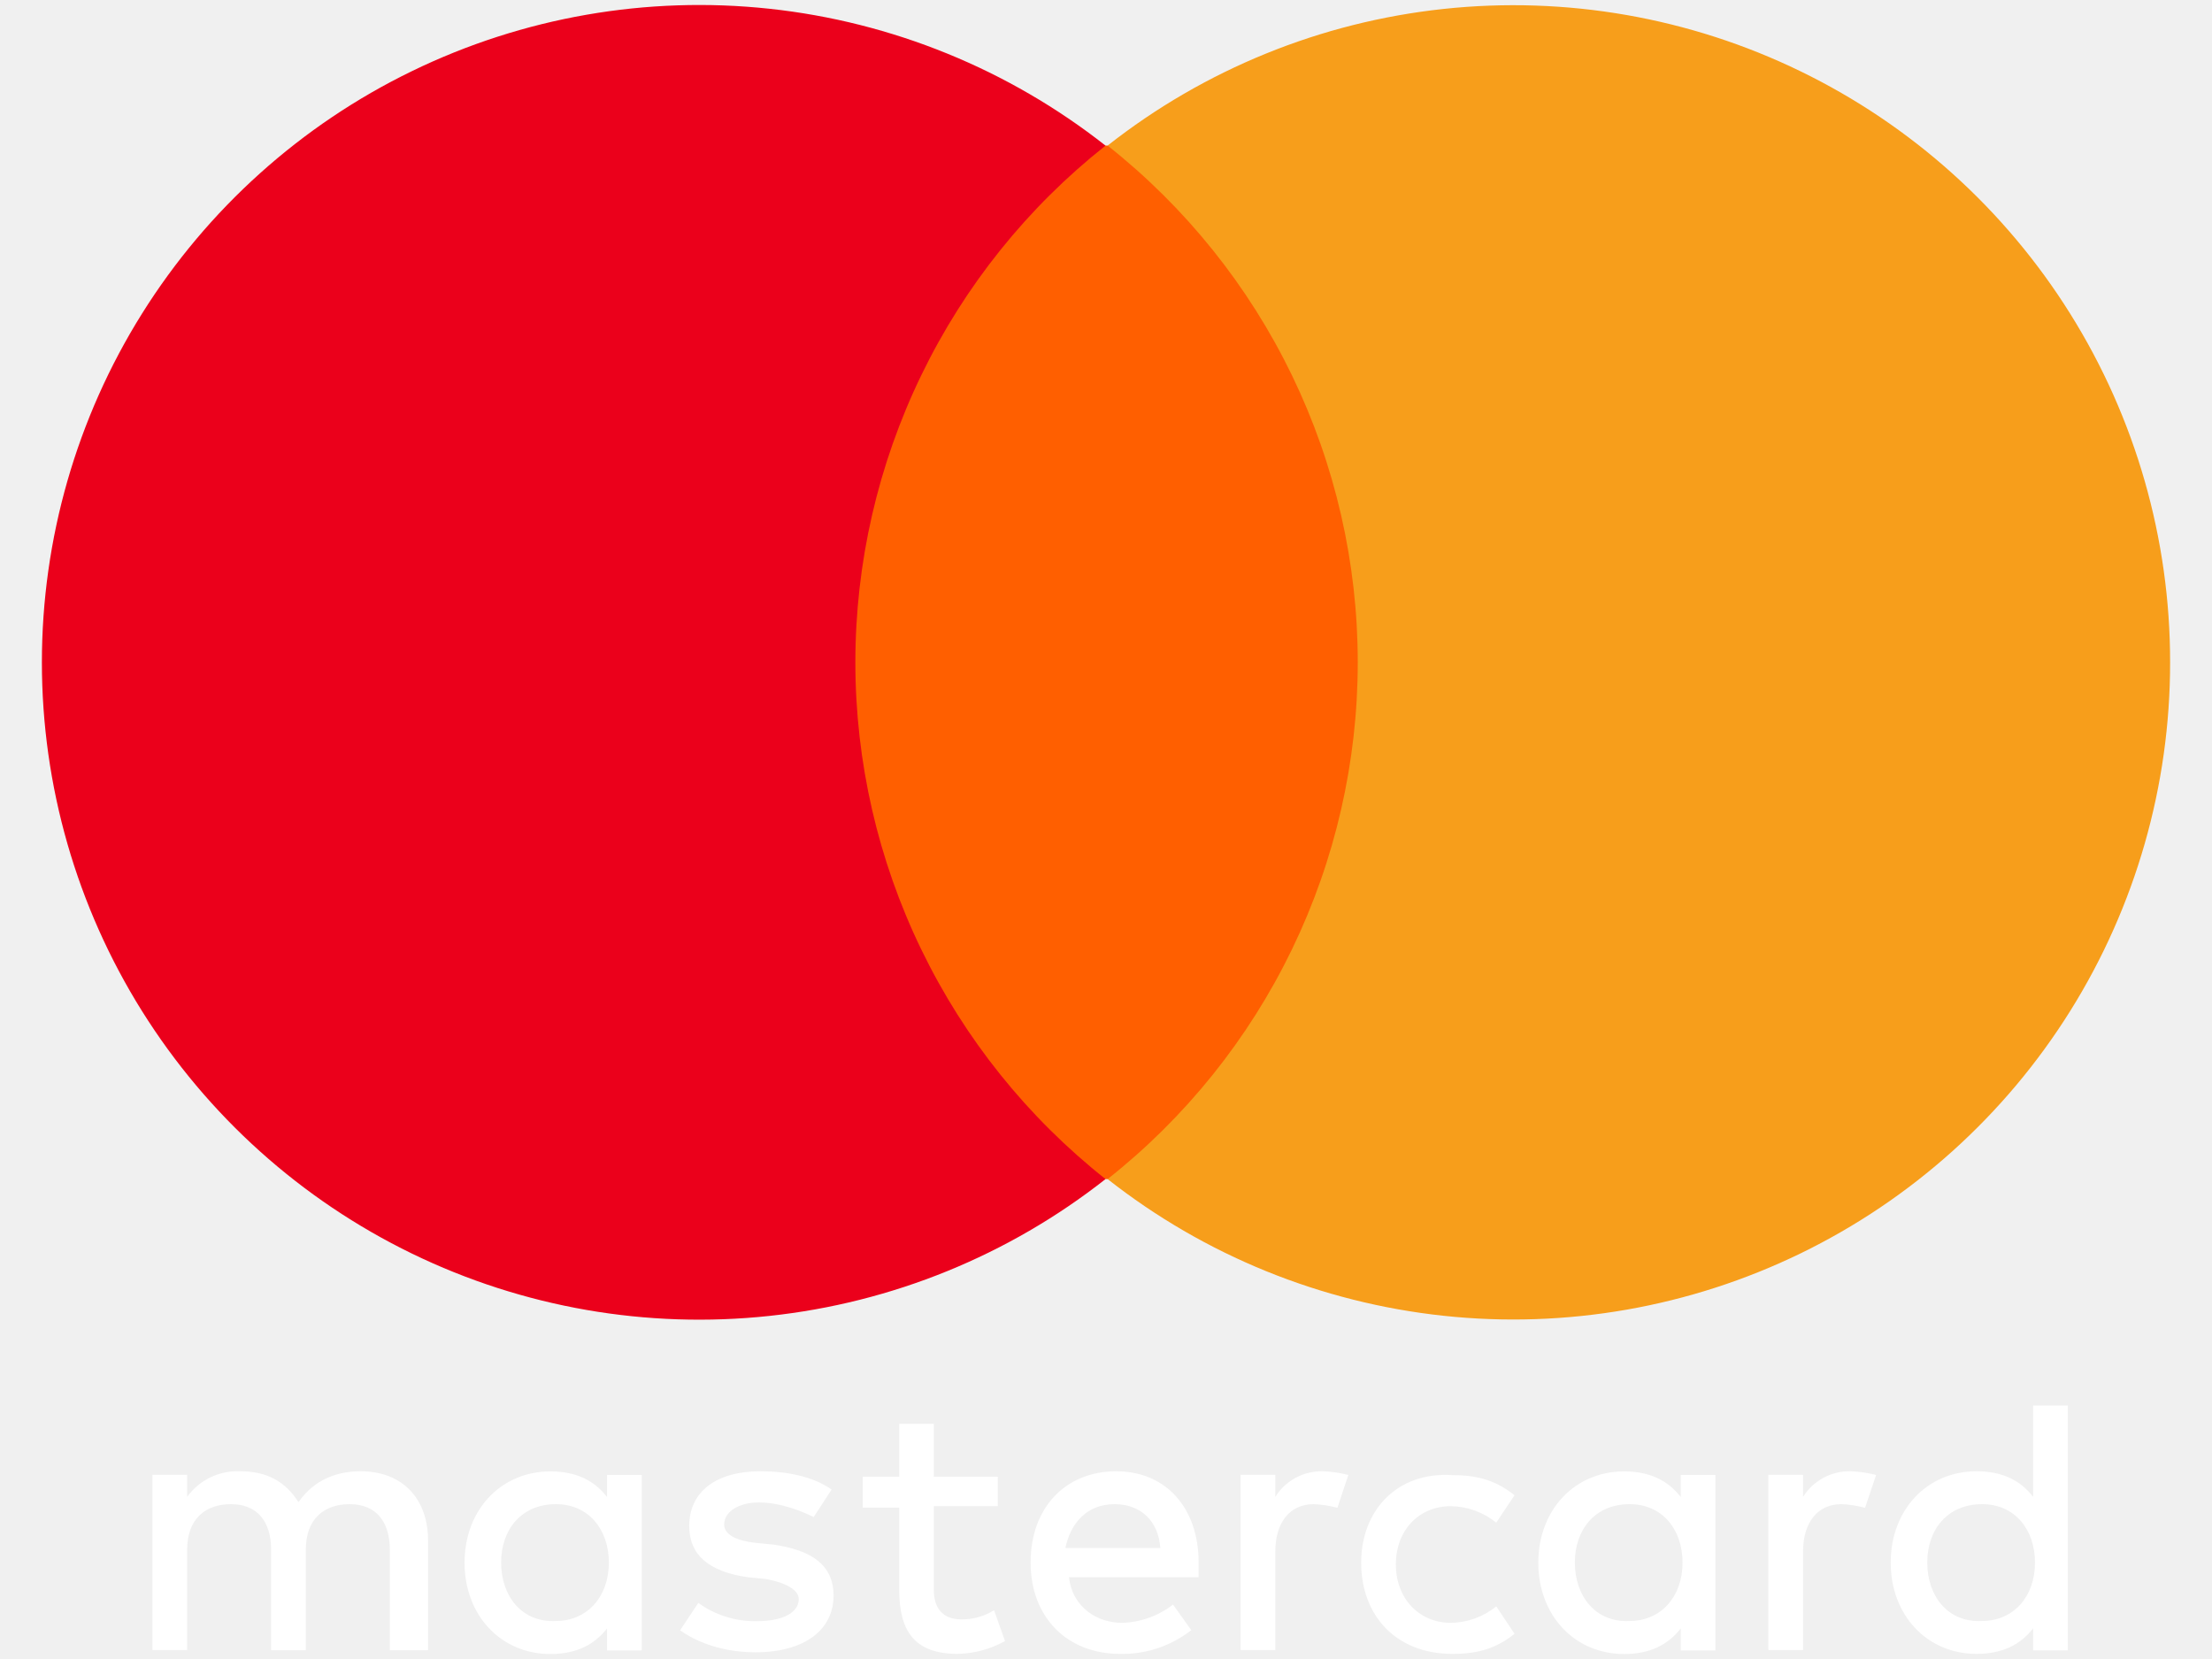
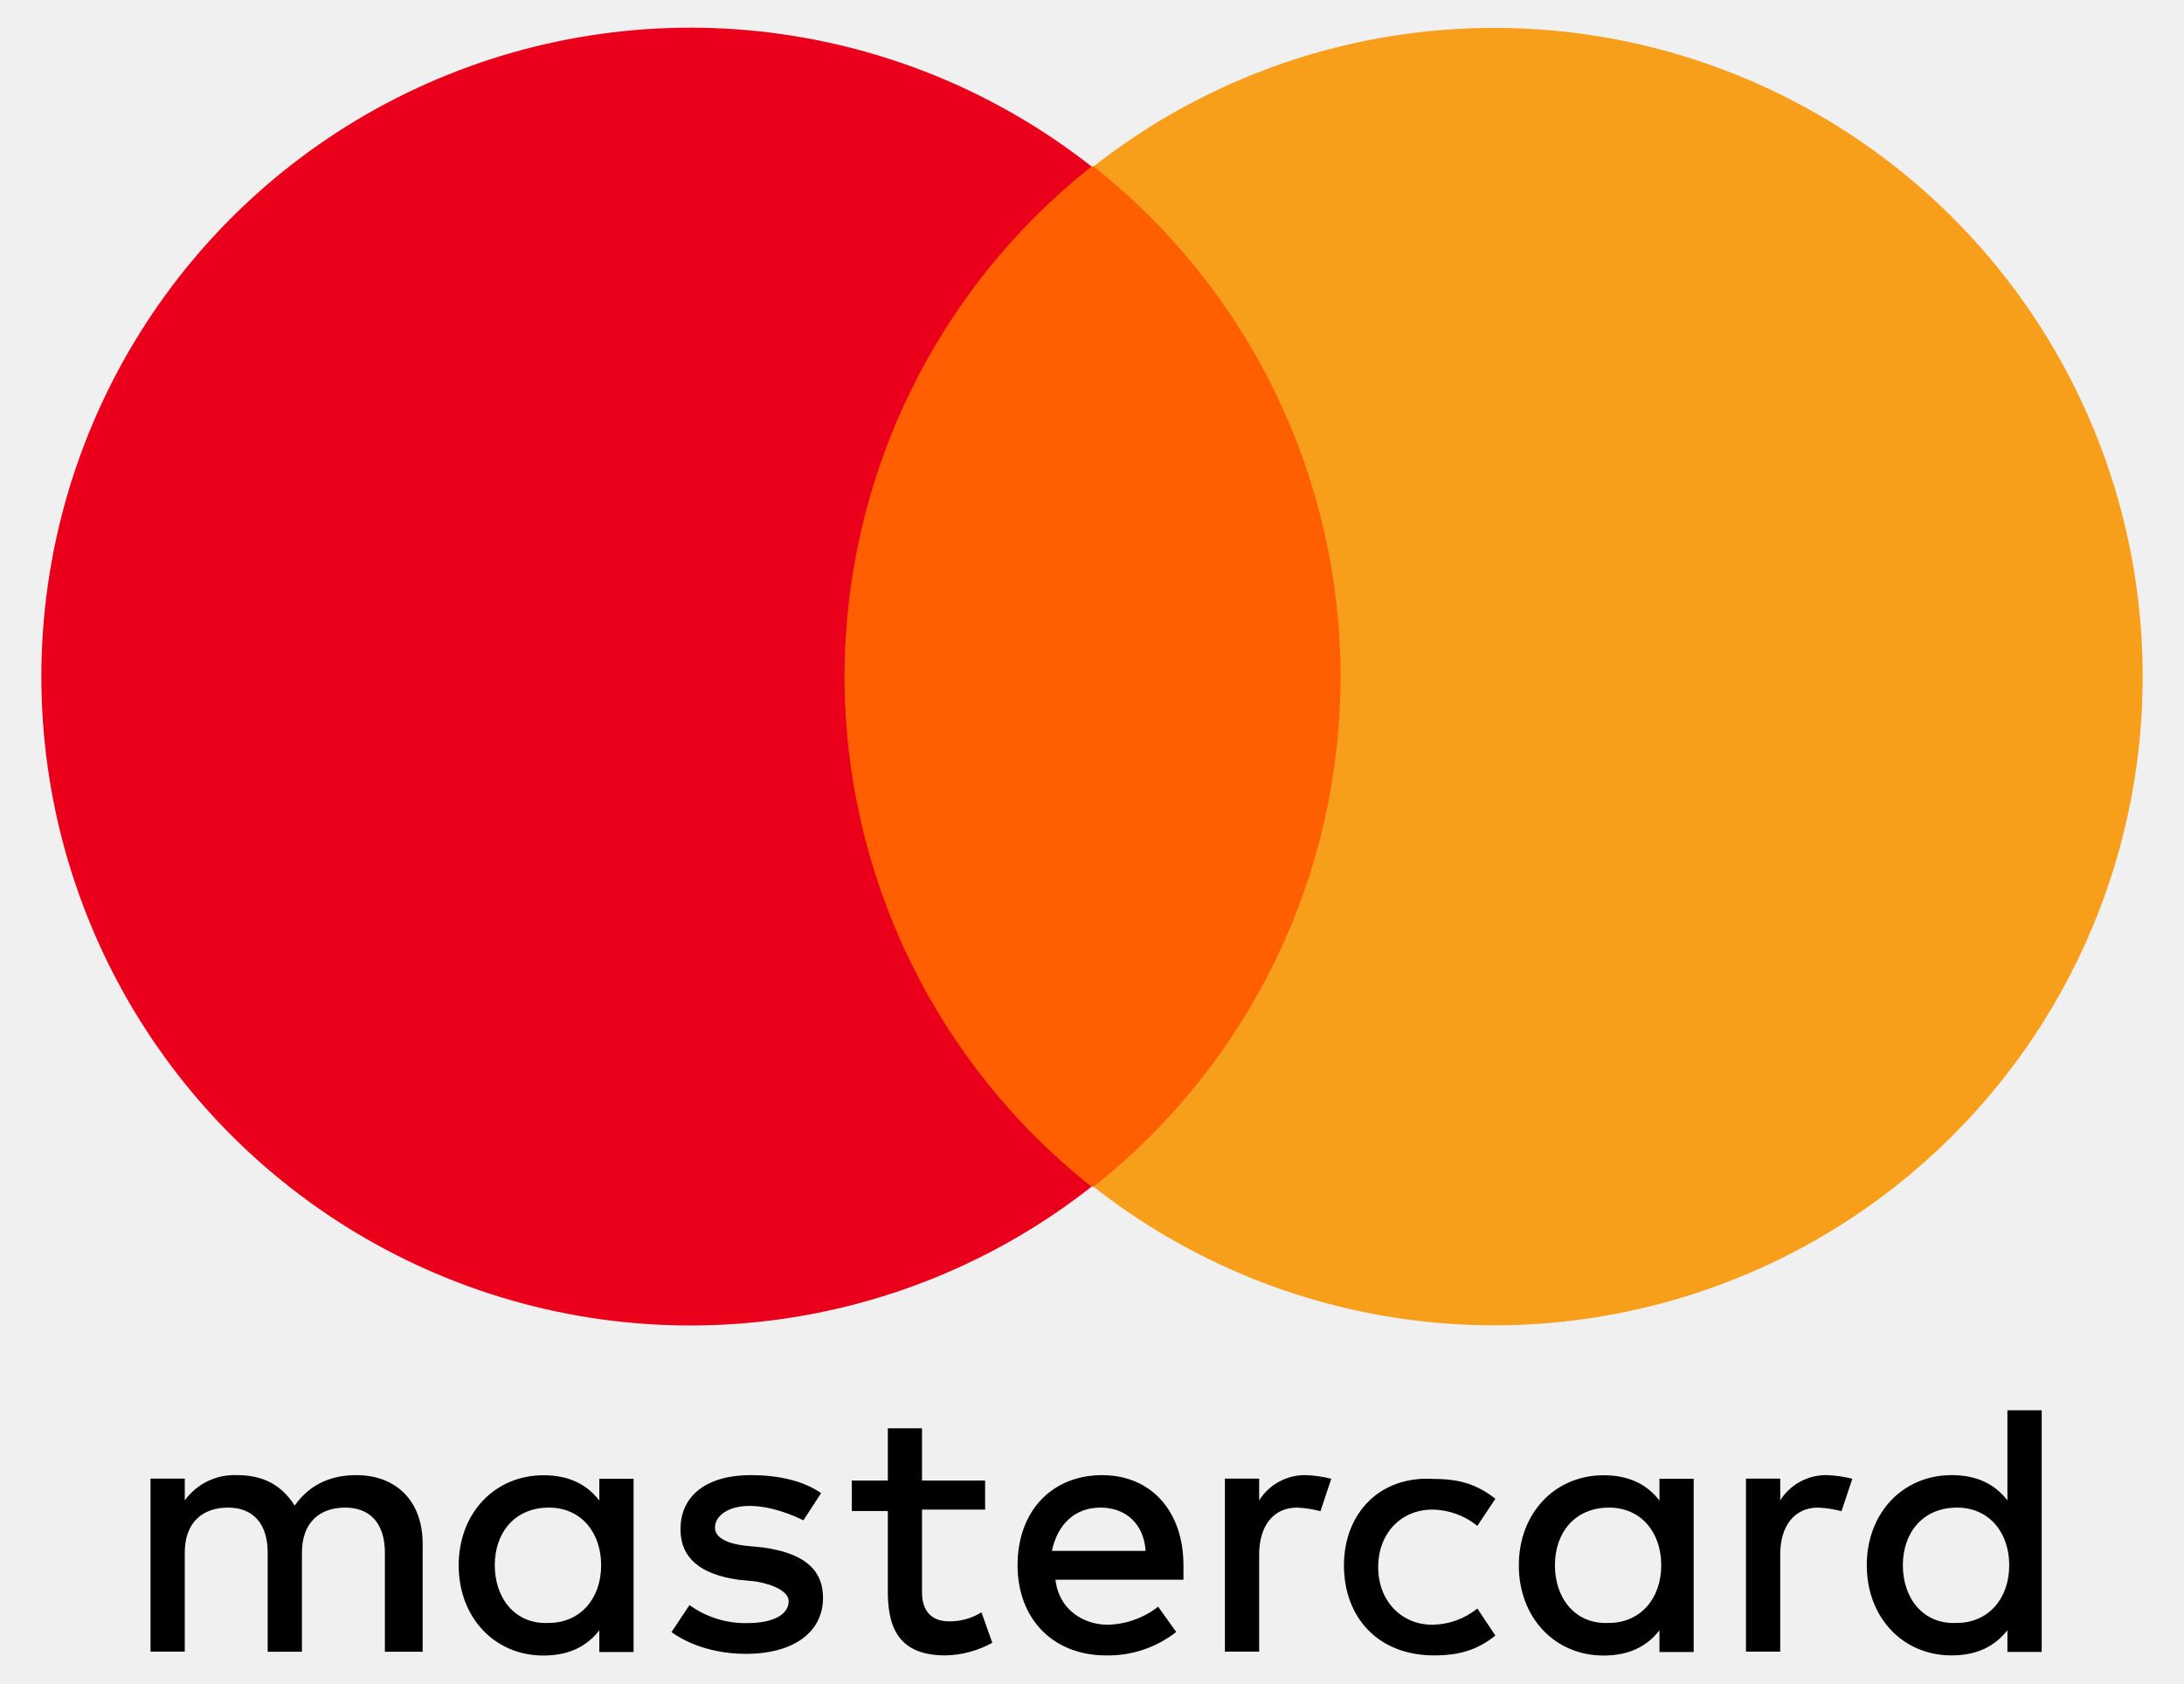
- <svg xmlns="http://www.w3.org/2000/svg" width="48" height="36" viewBox="0 0 48 36" fill="none">
-   <path d="M9.289 35.809V33.432C9.289 32.52 8.734 31.926 7.824 31.926C7.345 31.926 6.833 32.085 6.477 32.596C6.199 32.16 5.807 31.926 5.209 31.926C4.987 31.917 4.766 31.962 4.565 32.059C4.365 32.156 4.192 32.301 4.061 32.481V32.003H3.308V35.806H4.061V33.63C4.061 32.96 4.457 32.64 5.012 32.64C5.567 32.64 5.883 32.997 5.883 33.63V35.809H6.636V33.63C6.636 32.96 7.032 32.64 7.587 32.64C8.142 32.64 8.459 32.997 8.459 33.63V35.809H9.289ZM21.652 32.045H20.264V30.897H19.513V32.045H18.721V32.715H19.513V34.502C19.513 35.373 19.83 35.889 20.781 35.889C21.141 35.881 21.494 35.786 21.809 35.611L21.571 34.942C21.358 35.075 21.11 35.144 20.858 35.14C20.462 35.14 20.264 34.901 20.264 34.505V32.684H21.651V32.05L21.652 32.045ZM28.704 31.926C28.499 31.922 28.297 31.97 28.116 32.068C27.935 32.165 27.783 32.307 27.674 32.481V32.003H26.921V35.806H27.674V33.67C27.674 33.036 27.991 32.64 28.506 32.64C28.68 32.647 28.853 32.674 29.021 32.719L29.259 32.006C29.078 31.96 28.892 31.933 28.704 31.926ZM18.046 32.322C17.65 32.045 17.095 31.926 16.501 31.926C15.55 31.926 14.956 32.362 14.956 33.115C14.956 33.75 15.392 34.105 16.223 34.225L16.619 34.264C17.056 34.344 17.333 34.502 17.333 34.701C17.333 34.978 17.017 35.179 16.421 35.179C15.967 35.188 15.522 35.049 15.154 34.783L14.758 35.377C15.313 35.773 15.986 35.855 16.384 35.855C17.494 35.855 18.088 35.341 18.088 34.627C18.088 33.957 17.61 33.637 16.78 33.517L16.384 33.478C16.027 33.439 15.714 33.319 15.714 33.082C15.714 32.804 16.031 32.603 16.467 32.603C16.946 32.603 17.418 32.801 17.657 32.92L18.046 32.322ZM29.537 33.907C29.537 35.056 30.29 35.889 31.518 35.889C32.073 35.889 32.469 35.77 32.865 35.453L32.469 34.858C32.188 35.086 31.84 35.211 31.479 35.215C30.809 35.215 30.29 34.701 30.29 33.948C30.29 33.195 30.802 32.684 31.479 32.684C31.84 32.688 32.188 32.814 32.469 33.041L32.865 32.447C32.469 32.13 32.073 32.01 31.518 32.01C30.329 31.931 29.537 32.763 29.537 33.912V33.907ZM24.227 31.926C23.117 31.926 22.364 32.718 22.364 33.907C22.364 35.097 23.157 35.889 24.305 35.889C24.864 35.901 25.41 35.719 25.851 35.374L25.454 34.819C25.136 35.066 24.747 35.205 24.345 35.215C23.83 35.215 23.275 34.899 23.197 34.225H26.01V33.908C26.01 32.719 25.297 31.927 24.227 31.927V31.926ZM24.188 32.64C24.743 32.64 25.139 32.997 25.178 33.591H23.118C23.237 33.036 23.596 32.64 24.188 32.64ZM13.925 33.907V32.006H13.172V32.484C12.895 32.127 12.503 31.929 11.944 31.929C10.874 31.929 10.081 32.761 10.081 33.91C10.081 35.059 10.874 35.892 11.944 35.892C12.499 35.892 12.895 35.694 13.172 35.337V35.815H13.925V33.907ZM10.874 33.907C10.874 33.194 11.311 32.64 12.064 32.64C12.777 32.64 13.212 33.195 13.212 33.907C13.212 34.66 12.733 35.175 12.064 35.175C11.311 35.214 10.874 34.62 10.874 33.907ZM40.157 31.926C39.952 31.922 39.749 31.97 39.568 32.068C39.388 32.165 39.236 32.307 39.126 32.481V32.003H38.373V35.806H39.126V33.67C39.126 33.036 39.442 32.64 39.958 32.64C40.132 32.647 40.304 32.674 40.472 32.719L40.711 32.006C40.529 31.96 40.343 31.933 40.156 31.926H40.157ZM37.224 33.907V32.006H36.472V32.484C36.194 32.127 35.802 31.929 35.243 31.929C34.174 31.929 33.381 32.761 33.381 33.91C33.381 35.059 34.173 35.892 35.243 35.892C35.798 35.892 36.194 35.694 36.472 35.337V35.815H37.224V33.907ZM34.174 33.907C34.174 33.194 34.61 32.64 35.363 32.64C36.077 32.64 36.511 33.195 36.511 33.907C36.511 34.66 36.032 35.175 35.363 35.175C34.61 35.214 34.174 34.62 34.174 33.907ZM44.872 33.907V30.5H44.119V32.481C43.842 32.124 43.45 31.926 42.891 31.926C41.821 31.926 41.028 32.758 41.028 33.907C41.028 35.056 41.821 35.889 42.891 35.889C43.446 35.889 43.842 35.691 44.119 35.334V35.812H44.872V33.907ZM41.821 33.907C41.821 33.194 42.258 32.64 43.011 32.64C43.724 32.64 44.159 33.195 44.159 33.907C44.159 34.66 43.68 35.175 43.011 35.175C42.257 35.215 41.821 34.621 41.821 33.907H41.821Z" fill="white" />
-   <path d="M17.174 3.159H30.924V25.586H17.174V3.159Z" fill="#FF5F00" />
-   <path d="M18.561 14.373C18.562 12.215 19.05 10.086 19.991 8.144C20.931 6.202 22.298 4.498 23.99 3.16C21.886 1.505 19.358 0.476 16.697 0.19C14.036 -0.096 11.348 0.373 8.94 1.543C6.532 2.712 4.503 4.536 3.082 6.805C1.662 9.074 0.909 11.696 0.909 14.373C0.909 17.049 1.662 19.672 3.082 21.941C4.503 24.21 6.532 26.033 8.94 27.203C11.348 28.373 14.036 28.841 16.697 28.555C19.358 28.27 21.886 27.241 23.99 25.586C22.298 24.247 20.931 22.544 19.991 20.602C19.05 18.66 18.562 16.53 18.561 14.373Z" fill="#EB001B" />
-   <path d="M47.091 14.373C47.093 17.047 46.342 19.669 44.924 21.937C43.506 24.205 41.479 26.028 39.073 27.198C36.668 28.367 33.982 28.837 31.323 28.552C28.663 28.267 26.137 27.239 24.035 25.586C25.727 24.248 27.095 22.544 28.035 20.602C28.975 18.66 29.463 16.53 29.463 14.373C29.463 12.215 28.975 10.086 28.035 8.144C27.095 6.202 25.727 4.498 24.035 3.159C26.137 1.506 28.663 0.479 31.323 0.194C33.982 -0.091 36.668 0.378 39.073 1.548C41.479 2.718 43.506 4.541 44.924 6.809C46.342 9.077 47.093 11.698 47.091 14.373Z" fill="#F79E1B" />
+ <svg xmlns="http://www.w3.org/2000/svg" width="48" height="37" viewBox="0 0 48 37" fill="none">
+   <path d="M9.289 36.309V33.932C9.289 33.02 8.734 32.426 7.824 32.426C7.345 32.426 6.833 32.585 6.477 33.096C6.199 32.66 5.807 32.426 5.209 32.426C4.987 32.417 4.766 32.462 4.565 32.559C4.365 32.656 4.192 32.801 4.061 32.981V32.503H3.308V36.306H4.061V34.13C4.061 33.46 4.457 33.14 5.012 33.14C5.567 33.14 5.883 33.497 5.883 34.13V36.309H6.636V34.13C6.636 33.46 7.032 33.14 7.587 33.14C8.142 33.14 8.459 33.497 8.459 34.13V36.309H9.289ZM21.652 32.545H20.264V31.397H19.513V32.545H18.721V33.215H19.513V35.002C19.513 35.873 19.83 36.389 20.781 36.389C21.141 36.381 21.494 36.286 21.809 36.111L21.571 35.442C21.358 35.575 21.11 35.644 20.858 35.64C20.462 35.64 20.264 35.401 20.264 35.005V33.184H21.651V32.55L21.652 32.545ZM28.704 32.426C28.499 32.422 28.297 32.47 28.116 32.568C27.935 32.665 27.783 32.807 27.674 32.981V32.503H26.921V36.306H27.674V34.17C27.674 33.536 27.991 33.14 28.506 33.14C28.68 33.147 28.853 33.174 29.021 33.219L29.259 32.506C29.078 32.46 28.892 32.433 28.704 32.426ZM18.046 32.822C17.65 32.545 17.095 32.426 16.501 32.426C15.55 32.426 14.956 32.862 14.956 33.615C14.956 34.25 15.392 34.605 16.223 34.725L16.619 34.764C17.056 34.844 17.333 35.002 17.333 35.201C17.333 35.478 17.017 35.679 16.421 35.679C15.967 35.688 15.522 35.549 15.154 35.283L14.758 35.877C15.313 36.273 15.986 36.355 16.384 36.355C17.494 36.355 18.088 35.841 18.088 35.127C18.088 34.457 17.61 34.137 16.78 34.017L16.384 33.978C16.027 33.939 15.714 33.819 15.714 33.582C15.714 33.304 16.031 33.103 16.467 33.103C16.946 33.103 17.418 33.301 17.657 33.42L18.046 32.822ZM29.537 34.407C29.537 35.556 30.29 36.389 31.518 36.389C32.073 36.389 32.469 36.27 32.865 35.953L32.469 35.358C32.188 35.586 31.84 35.711 31.479 35.715C30.809 35.715 30.29 35.201 30.29 34.448C30.29 33.695 30.802 33.184 31.479 33.184C31.84 33.188 32.188 33.314 32.469 33.541L32.865 32.947C32.469 32.63 32.073 32.51 31.518 32.51C30.329 32.431 29.537 33.263 29.537 34.412V34.407ZM24.227 32.426C23.117 32.426 22.364 33.218 22.364 34.407C22.364 35.597 23.157 36.389 24.305 36.389C24.864 36.401 25.41 36.219 25.851 35.874L25.454 35.319C25.136 35.566 24.747 35.705 24.345 35.715C23.83 35.715 23.275 35.399 23.197 34.725H26.01V34.408C26.01 33.219 25.297 32.427 24.227 32.427V32.426ZM24.188 33.14C24.743 33.14 25.139 33.497 25.178 34.091H23.118C23.237 33.536 23.596 33.14 24.188 33.14ZM13.925 34.407V32.506H13.172V32.984C12.895 32.627 12.503 32.429 11.944 32.429C10.874 32.429 10.081 33.261 10.081 34.41C10.081 35.559 10.874 36.392 11.944 36.392C12.499 36.392 12.895 36.194 13.172 35.837V36.315H13.925V34.407ZM10.874 34.407C10.874 33.694 11.311 33.14 12.064 33.14C12.777 33.14 13.212 33.695 13.212 34.407C13.212 35.16 12.733 35.675 12.064 35.675C11.311 35.714 10.874 35.12 10.874 34.407ZM40.157 32.426C39.952 32.422 39.749 32.47 39.568 32.568C39.388 32.665 39.236 32.807 39.126 32.981V32.503H38.373V36.306H39.126V34.17C39.126 33.536 39.442 33.14 39.958 33.14C40.132 33.147 40.304 33.174 40.472 33.219L40.711 32.506C40.529 32.46 40.343 32.433 40.156 32.426H40.157ZM37.224 34.407V32.506H36.472V32.984C36.194 32.627 35.802 32.429 35.243 32.429C34.174 32.429 33.381 33.261 33.381 34.41C33.381 35.559 34.173 36.392 35.243 36.392C35.798 36.392 36.194 36.194 36.472 35.837V36.315H37.224V34.407ZM34.174 34.407C34.174 33.694 34.61 33.14 35.363 33.14C36.077 33.14 36.511 33.695 36.511 34.407C36.511 35.16 36.032 35.675 35.363 35.675C34.61 35.714 34.174 35.12 34.174 34.407ZM44.872 34.407V31H44.119V32.981C43.842 32.624 43.45 32.426 42.891 32.426C41.821 32.426 41.028 33.258 41.028 34.407C41.028 35.556 41.821 36.389 42.891 36.389C43.446 36.389 43.842 36.191 44.119 35.834V36.312H44.872V34.407ZM41.821 34.407C41.821 33.694 42.258 33.14 43.011 33.14C43.724 33.14 44.159 33.695 44.159 34.407C44.159 35.16 43.68 35.675 43.011 35.675C42.257 35.715 41.821 35.121 41.821 34.407H41.821Z" fill="#000" />
+   <path d="M17.174 3.659H30.924V26.086H17.174V3.659Z" fill="#FF5F00" />
+   <path d="M18.561 14.873C18.562 12.715 19.05 10.586 19.991 8.644C20.931 6.702 22.298 4.998 23.99 3.66C21.886 2.005 19.358 0.976 16.697 0.69C14.036 0.404 11.348 0.873 8.94 2.043C6.532 3.212 4.503 5.036 3.082 7.305C1.662 9.574 0.909 12.196 0.909 14.873C0.909 17.549 1.662 20.172 3.082 22.441C4.503 24.71 6.532 26.533 8.94 27.703C11.348 28.873 14.036 29.341 16.697 29.055C19.358 28.77 21.886 27.741 23.99 26.086C22.298 24.747 20.931 23.044 19.991 21.102C19.05 19.16 18.562 17.03 18.561 14.873Z" fill="#EB001B" />
+   <path d="M47.091 14.873C47.093 17.547 46.342 20.169 44.924 22.437C43.506 24.705 41.479 26.528 39.073 27.698C36.668 28.867 33.982 29.337 31.323 29.052C28.663 28.767 26.137 27.739 24.035 26.086C25.727 24.748 27.095 23.044 28.035 21.102C28.975 19.16 29.463 17.03 29.463 14.873C29.463 12.715 28.975 10.586 28.035 8.644C27.095 6.702 25.727 4.998 24.035 3.659C26.137 2.006 28.663 0.979 31.323 0.694C33.982 0.409 36.668 0.878 39.073 2.048C41.479 3.218 43.506 5.041 44.924 7.309C46.342 9.577 47.093 12.198 47.091 14.873Z" fill="#F79E1B" />
</svg>
